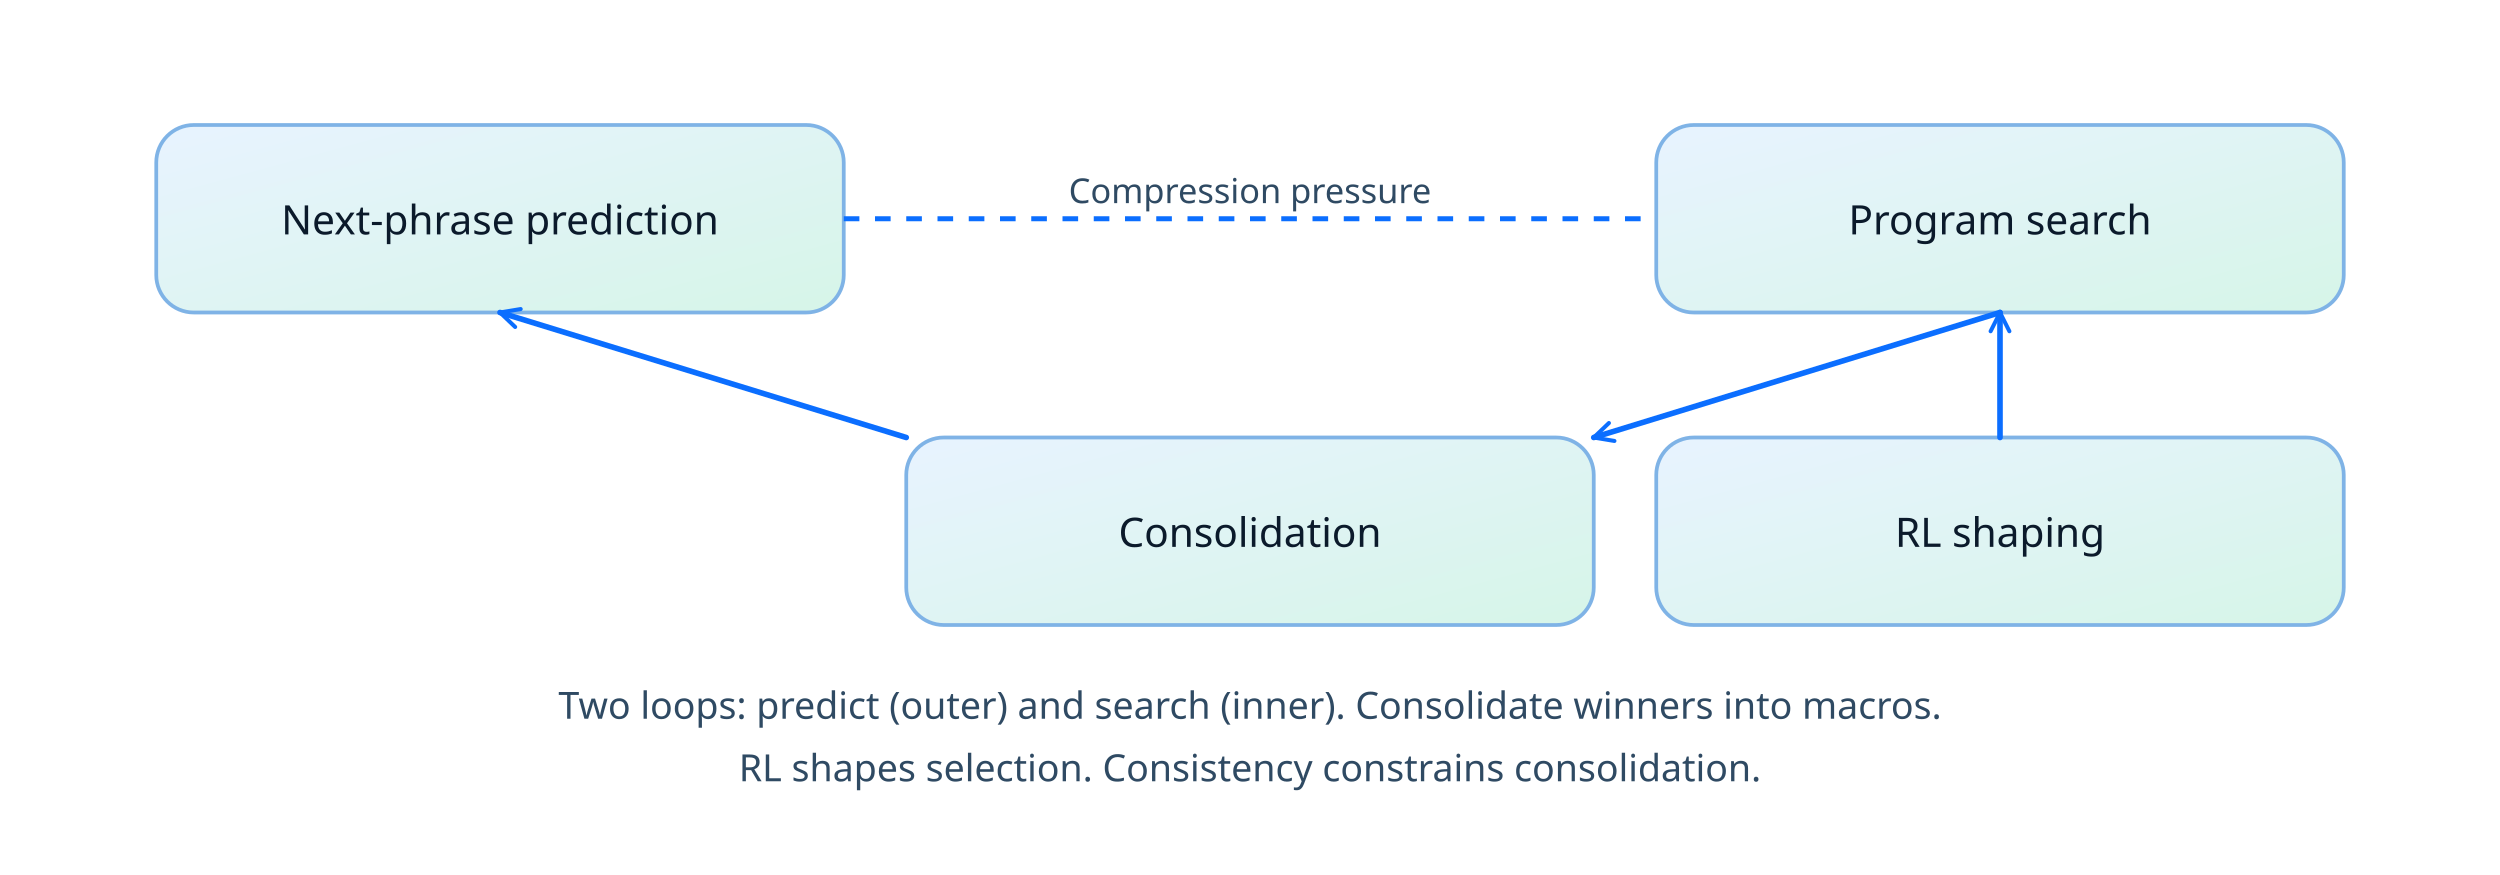
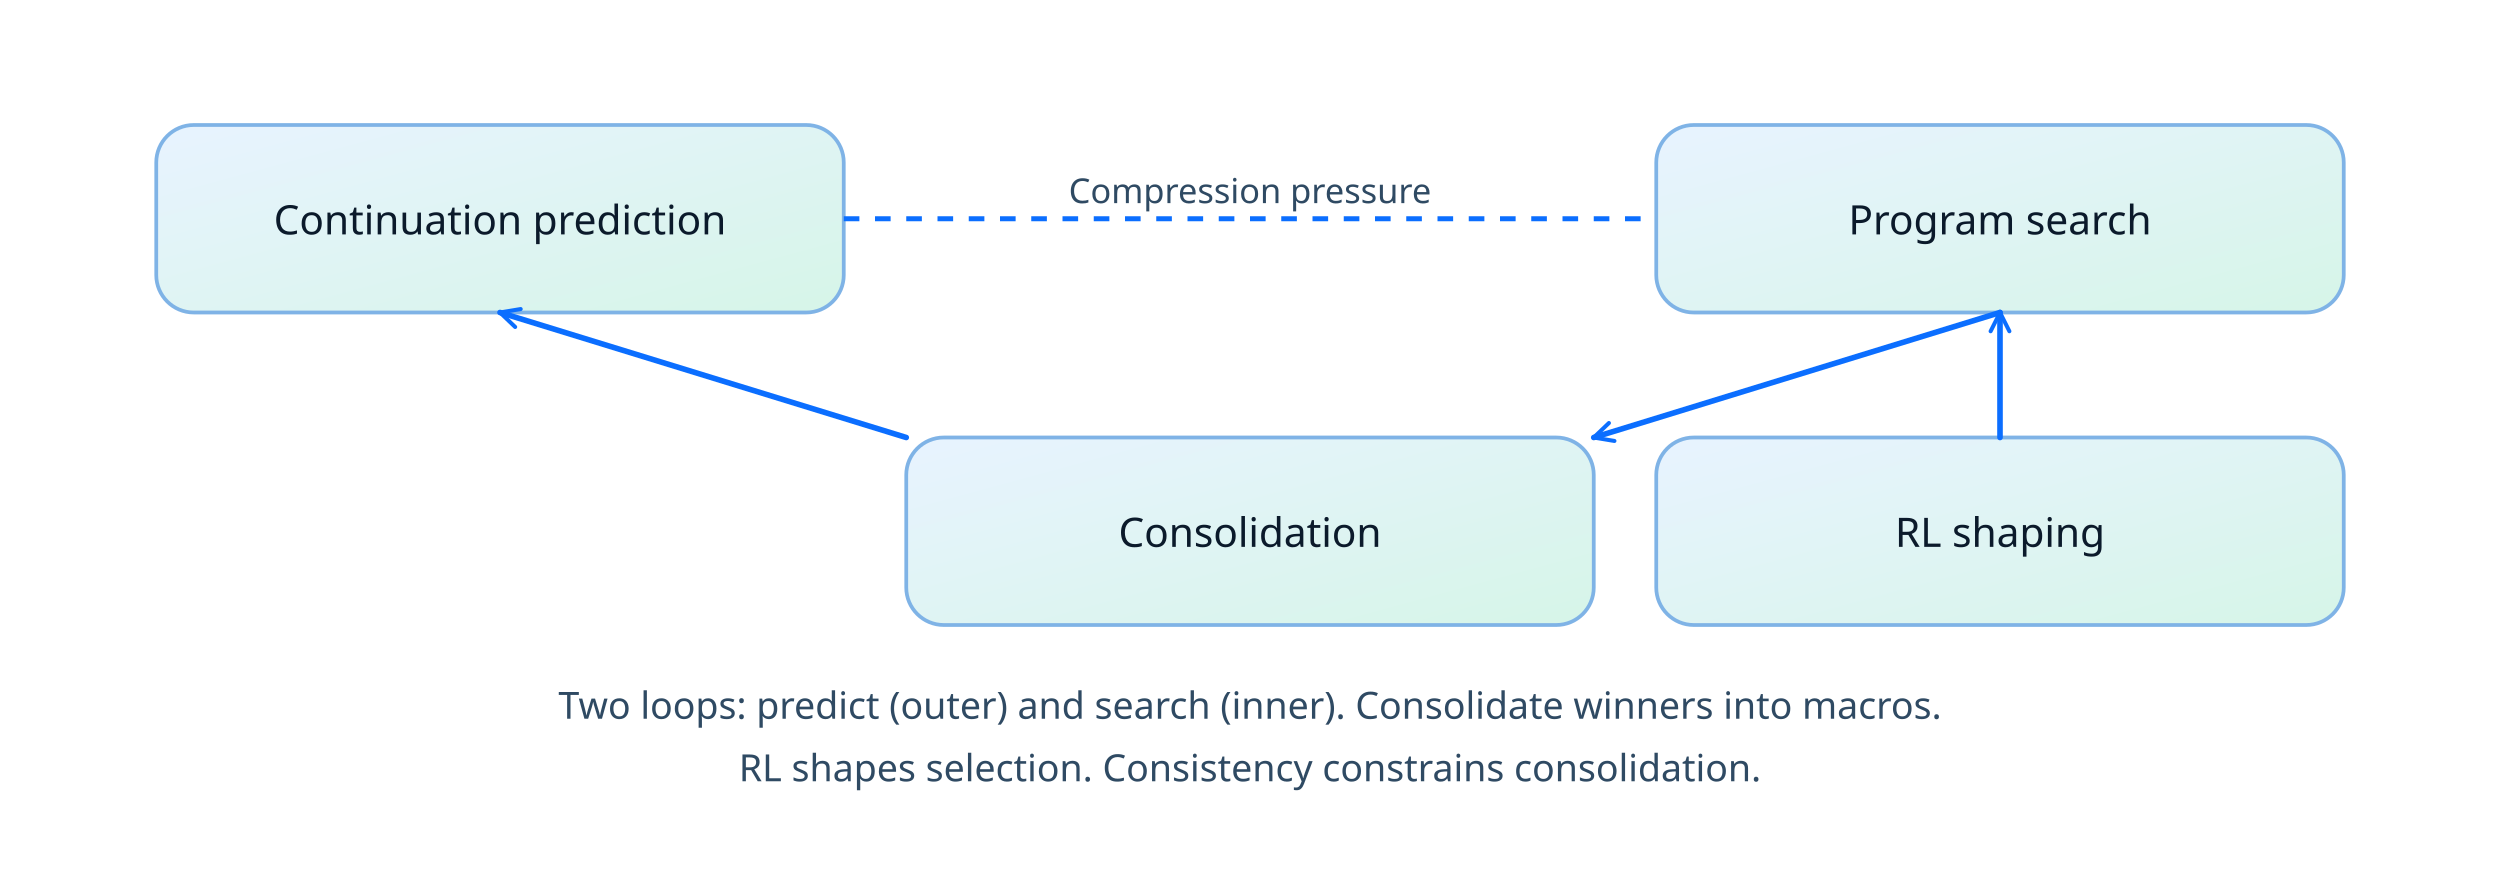
<svg xmlns="http://www.w3.org/2000/svg" viewBox="0 0 800 280" role="img" aria-label="Training loop diagram">
  <defs>
    <linearGradient id="sky" x1="0" y1="0" x2="1" y2="1">
      <stop offset="0" stop-color="#e8f3ff" />
      <stop offset="1" stop-color="#d6f5e8" />
    </linearGradient>
    <linearGradient id="deep" x1="0" y1="0" x2="1" y2="1">
      <stop offset="0" stop-color="#0b6eff" />
      <stop offset="1" stop-color="#16b879" />
    </linearGradient>
    <marker id="arrowhead-0b6eff" markerWidth="8" markerHeight="8" refX="7" refY="4" orient="auto" markerUnits="userSpaceOnUse">
      <path d="M 1 1 L 7 4 L 1 7" fill="none" stroke="#0b6eff" stroke-width="1.3" stroke-linecap="round" stroke-linejoin="round" />
    </marker>
  </defs>
  <rect x="50" y="40" rx="12" ry="12" width="220" height="60" fill="url(#sky)" stroke="#7fb3e6" stroke-width="1.2" />
-   <text x="160" y="75" text-anchor="middle" font-size="13" fill="#0b1a2b" font-family="Space Grotesk">Next-phrase prediction</text>
+   <text x="160" y="75" text-anchor="middle" font-size="13" fill="#0b1a2b" font-family="Space Grotesk">Continuation prediction</text>
  <rect x="530" y="40" rx="12" ry="12" width="220" height="60" fill="url(#sky)" stroke="#7fb3e6" stroke-width="1.2" />
  <text x="640" y="75" text-anchor="middle" font-size="13" fill="#0b1a2b" font-family="Space Grotesk">Program search</text>
  <rect x="290" y="140" rx="12" ry="12" width="220" height="60" fill="url(#sky)" stroke="#7fb3e6" stroke-width="1.2" />
  <text x="400" y="175" text-anchor="middle" font-size="13" fill="#0b1a2b" font-family="Space Grotesk">Consolidation</text>
  <line x1="270" y1="70" x2="530" y2="70" stroke="#0b6eff" stroke-width="1.6" stroke-dasharray="5,5" />
  <text x="400" y="65" text-anchor="middle" font-size="11" fill="#2f4a63" font-family="Space Grotesk">Compression pressure</text>
  <line x1="640" y1="100" x2="510" y2="140" stroke="#0b6eff" stroke-width="1.8" stroke-linecap="round" marker-end="url(#arrowhead-0b6eff)" />
  <line x1="290" y1="140" x2="160" y2="100" stroke="#0b6eff" stroke-width="1.8" stroke-linecap="round" marker-end="url(#arrowhead-0b6eff)" />
  <rect x="530" y="140" rx="12" ry="12" width="220" height="60" fill="url(#sky)" stroke="#7fb3e6" stroke-width="1.2" />
  <text x="640" y="175" text-anchor="middle" font-size="13" fill="#0b1a2b" font-family="Space Grotesk">RL shaping</text>
  <line x1="640" y1="140" x2="640" y2="100" stroke="#0b6eff" stroke-width="1.8" stroke-linecap="round" marker-end="url(#arrowhead-0b6eff)" />
  <text x="400" y="230" text-anchor="middle" font-size="12" fill="#2f4a63" font-family="Space Grotesk">Two loops: predict (outer) and search (inner). Consolidate winners into macros.</text>
  <text x="400" y="250" text-anchor="middle" font-size="12" fill="#2f4a63" font-family="Space Grotesk">RL shapes selection. Consistency constrains consolidation.</text>
</svg>
